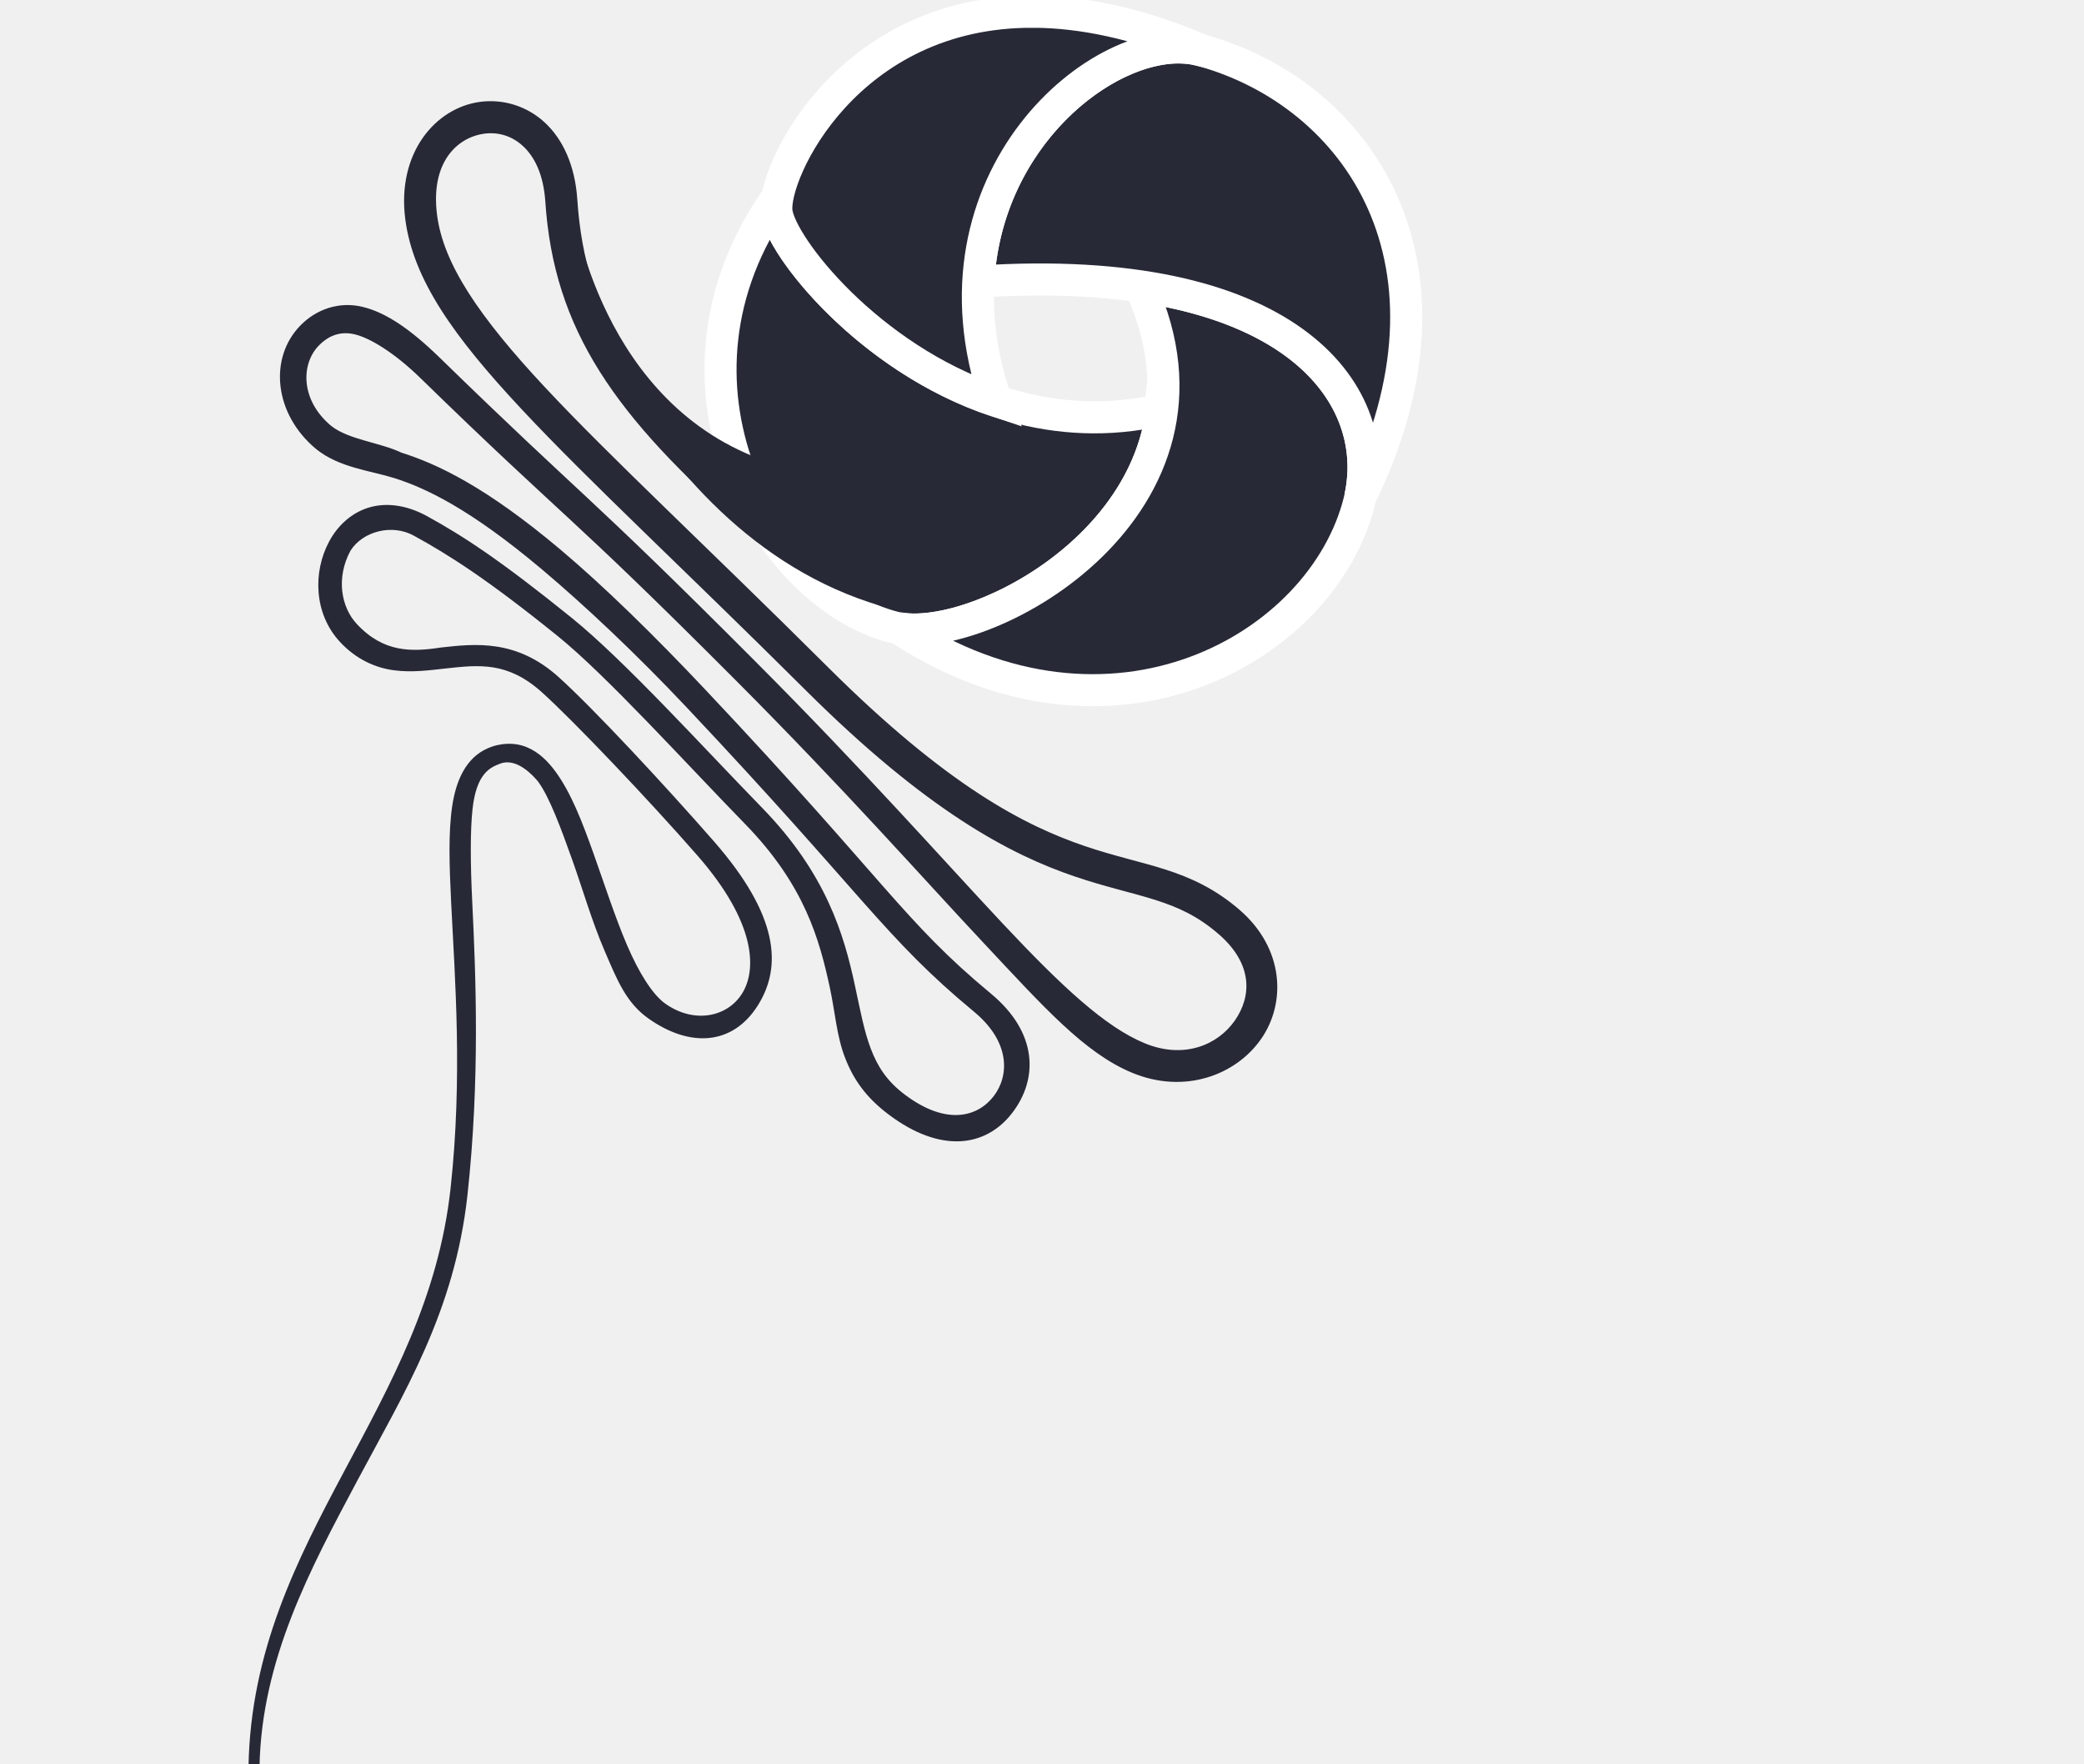
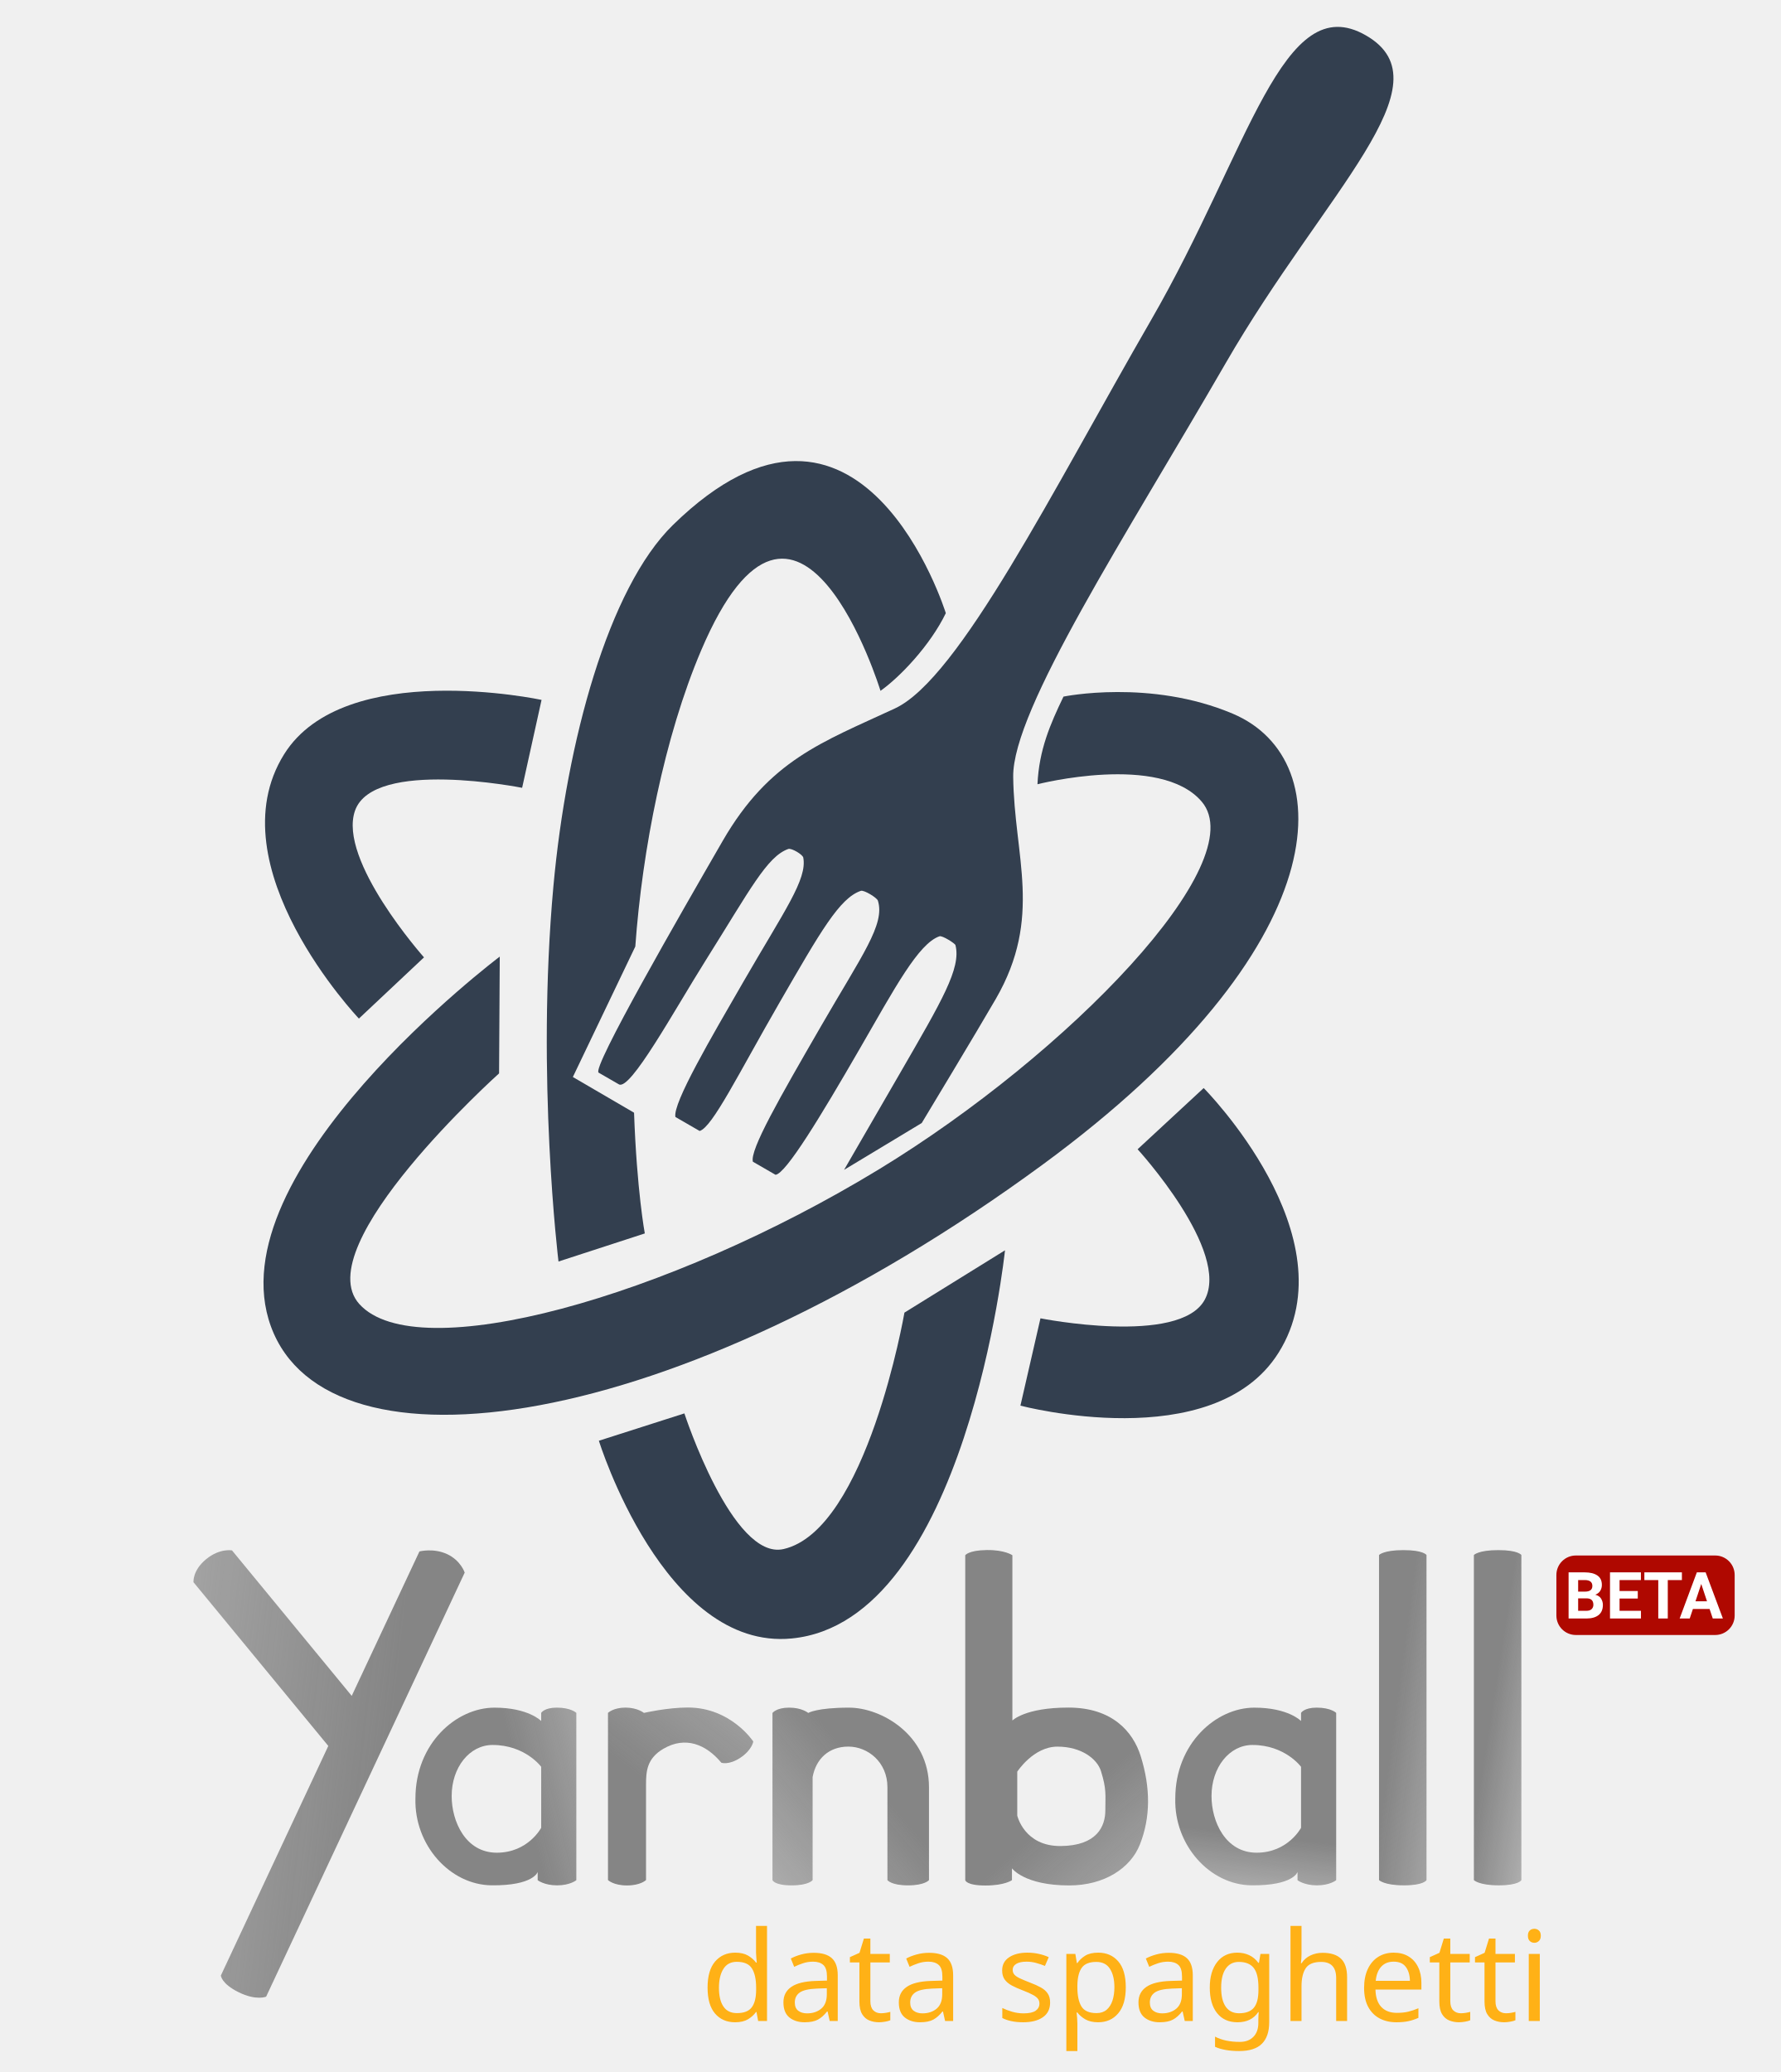
- <svg xmlns="http://www.w3.org/2000/svg" width="325" height="275" viewBox="0 0 325 275" id="svg2" version="1.1">
-   <defs id="defs4" />
-   <g id="layer2" style="display:none" transform="translate(0,-777.3621)">
-     <rect style="fill:#282937;fill-opacity:1;stroke:none;stroke-width:10;stroke-miterlimit:4;stroke-dasharray:none;stroke-opacity:1" id="rect4153" width="325.209" height="276.429" x="0.179" y="775.934" />
-   </g>
-   <g id="layer1" transform="translate(0,-777.3621)" style="display:inline">
-     <path style="display:inline;fill:#282937;fill-opacity:1;fill-rule:evenodd;stroke:#ffffff;stroke-width:5;stroke-linecap:butt;stroke-linejoin:miter;stroke-miterlimit:4;stroke-dasharray:none;stroke-opacity:1" d="m 121.263,808.073 c -20.523,28.926 -1.775,62.132 18.223,67.131 11.538,2.884 42.691,-12.634 41.934,-38.609 l -0.506,4.682 c -32.679,7.5 -58.927,-23.393 -59.82,-30.893 -0.07,-0.59 -0.005,-1.386 0.17,-2.311 z" id="path4233" />
-     <path style="display:inline;fill:#282937;fill-opacity:1;fill-rule:evenodd;stroke:#ffffff;stroke-width:5;stroke-linecap:butt;stroke-linejoin:miter;stroke-miterlimit:4;stroke-dasharray:none;stroke-opacity:1" d="m 176.487,821.821 1.391,0.348 c 15.466,33.92 -23.567,55.706 -37.713,53.158 33.158,21.792 66.116,3.053 71.82,-19.766 3.381,-13.524 -5.802,-29.822 -35.498,-33.74 z" id="path4218" />
-     <path style="display:inline;fill:#282937;fill-opacity:1;fill-rule:evenodd;stroke:#ffffff;stroke-width:5;stroke-linecap:butt;stroke-linejoin:miter;stroke-miterlimit:4;stroke-dasharray:none;stroke-opacity:1" d="m 184.401,784.76 c -12.267,-0.49 -30.593,14.027 -31.828,36.514 48.041,-3.152 63.147,17.076 59.559,33.6 17.821,-36.429 -0.301,-62.927 -24.789,-69.67 -0.929,-0.256 -1.914,-0.402 -2.941,-0.443 z" id="path4207" />
-     <path style="display:inline;fill:#282937;fill-opacity:1;fill-rule:evenodd;stroke:#ffffff;stroke-width:5;stroke-linecap:butt;stroke-linejoin:miter;stroke-miterlimit:4;stroke-dasharray:none;stroke-opacity:1" d="m 161.189,779.192 c -29.159,-0.152 -40.807,25.215 -40.096,31.191 0.642,5.394 14.402,22.89 34.236,29.498 -11.915,-34.639 16.699,-58.364 31.645,-54.756 l 0.012,-0.1 c -9.793,-4.099 -18.364,-5.795 -25.797,-5.834 z" id="path4238" />
-     <path style="color:#000000;clip-rule:nonzero;display:inline;overflow:visible;visibility:visible;opacity:1;isolation:auto;mix-blend-mode:normal;color-interpolation:sRGB;color-interpolation-filters:linearRGB;solid-color:#000000;solid-opacity:1;fill:#282937;fill-opacity:1;fill-rule:evenodd;stroke:none;stroke-width:5;stroke-linecap:butt;stroke-linejoin:miter;stroke-miterlimit:4;stroke-dasharray:none;stroke-dashoffset:0;stroke-opacity:1;color-rendering:auto;image-rendering:auto;shape-rendering:auto;text-rendering:auto;enable-background:accumulate" d="M 141.318,872.863 C 99.662,863.771 85.283,811.46 85.283,811.46 l 3.857,-2.908 c 0,0 3.565,29.876 28.256,39.939 19.662,8.014 23.922,24.371 23.922,24.371 z" id="path4296" />
-   </g>
-   <g id="layer4" style="display:none">
-     <path transform="translate(0,-777.3621)" style="display:inline;fill:none;fill-rule:evenodd;stroke:#ffffff;stroke-width:5;stroke-linecap:butt;stroke-linejoin:miter;stroke-miterlimit:4;stroke-dasharray:none;stroke-opacity:1" d="m 118.236,858.498 c -20.62,-17.966 -29.413,-30.576 -30.699,-49.861 -1.286,-19.285 -24.253,-16.017 -21.857,2.571 2.196,17.035 23.803,34.249 61.712,71.998 37.687,37.527 50.148,25.706 64.284,37.928 12.375,10.699 0.135,27.122 -14.142,21.214 -13.545,-5.605 -27.294,-25.773 -61.641,-60.212 -26.499,-26.57 -26.427,-25.142 -48.999,-47.141 -8.855,-8.631 -14.206,-9.239 -18.231,-5.161 -3.935,3.986 -3.473,10.883 2.206,15.609 6.233,5.187 12.237,-0.573 35.248,18.794 6.827,5.745 14.964,13.431 22.646,21.578 28.236,29.95 30.867,35.902 44.733,47.397 13.018,10.79 0.809,27.896 -13.89,16.852 C 126.965,940.562 136.435,924.955 117.052,905.067 107.752,895.526 95.487,882.034 87.52,875.602 76.457,866.671 70.925,863.08 65.38,860.033 c -11.118,-6.109 -16.982,8.768 -10.531,15.724 8.661,9.339 19.451,-2.965 31.314,7.684 5.131,4.606 16.853,16.954 24.491,25.693 19.252,22.028 2.597,34.499 -8.331,26.785 -10.928,-7.714 -13.031,-44.962 -25.285,-39.571 -9.313,4.098 -0.429,31.214 -4.286,66.57 -3.857,35.356 -30.856,55.215 -31.499,89.928" id="path4138" />
-   </g>
-   <g id="layer3" style="display:inline">
-     <path transform="translate(0,-777.3621)" style="color:#000000;font-style:normal;font-variant:normal;font-weight:normal;font-stretch:normal;font-size:medium;line-height:normal;font-family:sans-serif;text-indent:0;text-align:start;text-decoration:none;text-decoration-line:none;text-decoration-style:solid;text-decoration-color:#000000;letter-spacing:normal;word-spacing:normal;text-transform:none;direction:ltr;block-progression:tb;writing-mode:lr-tb;baseline-shift:baseline;text-anchor:start;white-space:normal;clip-rule:nonzero;display:inline;overflow:visible;visibility:visible;opacity:1;isolation:auto;mix-blend-mode:normal;color-interpolation:sRGB;color-interpolation-filters:linearRGB;solid-color:#000000;solid-opacity:1;fill:#282937;fill-opacity:1;fill-rule:evenodd;stroke:none;stroke-width:5;stroke-linecap:butt;stroke-linejoin:miter;stroke-miterlimit:4;stroke-dasharray:none;stroke-dashoffset:0;stroke-opacity:1;color-rendering:auto;image-rendering:auto;shape-rendering:auto;text-rendering:auto;enable-background:accumulate" d="m 77.549,793.184 c -0.883,-0.075 -1.768,-0.057 -2.643,0.057 -6.993,0.911 -13.035,7.97 -11.705,18.287 1.217,9.443 7.591,18.348 18.117,29.619 10.526,11.271 25.389,24.991 44.311,43.832 19.034,18.954 32.022,25.675 41.934,29.047 4.956,1.686 9.077,2.545 12.646,3.686 3.569,1.141 6.588,2.508 9.834,5.314 5.4,4.669 5.155,9.734 2.51,13.508 -2.645,3.773 -7.913,6.049 -14.062,3.504 -6.07,-2.512 -12.776,-8.696 -22.152,-18.693 -9.377,-9.997 -21.446,-23.7 -38.674,-40.975 -26.529,-26.601 -26.489,-25.202 -49.023,-47.166 -4.587,-4.471 -8.384,-7.081 -12.078,-7.984 -3.694,-0.904 -7.232,0.38 -9.678,2.857 -5.016,5.082 -4.16,13.839 2.387,19.287 3.6,2.926 8.418,3.368 12.178,4.541 4.846,1.531 11.728,4.709 23.059,14.244 6.735,5.668 14.823,13.302 22.437,21.379 28.176,29.886 30.884,35.942 44.957,47.607 5.713,4.736 5.486,10.01 3.061,13.166 -2.426,3.156 -7.266,4.712 -13.854,-0.238 -2.778,-2.087 -4.229,-4.343 -5.301,-7.139 -1.072,-2.795 -1.677,-6.147 -2.508,-9.992 -1.661,-7.691 -4.397,-17.286 -14.459,-27.609 -9.244,-9.484 -21.431,-22.948 -29.752,-29.666 -11.125,-8.981 -16.85,-12.707 -22.506,-15.814 -3.236,-1.778 -6.481,-2.161 -9.209,-1.287 -2.728,0.873 -4.783,2.889 -6.053,5.26 -2.54,4.742 -2.393,11.236 1.693,15.643 2.527,2.725 5.511,4.035 8.377,4.422 2.866,0.387 5.586,5e-5 8.186,-0.285 5.198,-0.57 9.619,-1.046 14.914,3.707 4.887,4.386 16.708,16.815 24.279,25.479 9.237,10.569 9.252,17.903 6.926,21.559 -2.326,3.655 -7.477,4.685 -11.934,1.539 -1.989,-1.404 -4.125,-4.808 -5.98,-9.139 -1.856,-4.33 -3.521,-9.504 -5.252,-14.359 -1.731,-4.856 -3.473,-9.38 -5.893,-12.684 -1.21,-1.652 -2.632,-3.053 -4.488,-3.82 -1.856,-0.768 -4.09,-0.707 -6.119,0.186 -3.393,1.493 -4.933,5.048 -5.523,9.084 -0.59,4.036 -0.445,8.999 -0.156,14.889 0.578,11.78 1.815,27.209 -0.084,44.613 -1.866,17.103 -9.348,30.547 -16.676,44.301 -7.328,13.753 -14.505,27.858 -14.838,45.853 l 1.715,0.092 c 0.31,-16.718 7.903,-30.847 15.199,-44.541 7.296,-13.693 15.243,-26.404 17.234,-44.657 1.958,-17.952 1.31,-34.138 0.739,-45.779 -0.286,-5.821 -0.317,-11.041 0.046,-14.362 0.61,-5.578 2.711,-6.518 4.358,-7.126 2.554,-0.943 5.108,1.882 5.886,2.834 1.762,2.406 3.588,7.356 5.28,12.103 1.692,4.747 3.055,9.554 5.05,14.208 1.995,4.655 3.397,8.167 6.873,10.621 6.472,4.568 13.093,4.166 17.013,-1.992 3.92,-6.159 3.206,-14.18 -6.809,-25.639 -7.704,-8.815 -18.886,-20.83 -24.261,-25.656 -6.568,-5.895 -12.968,-5.163 -18.296,-4.578 -4.587,0.705 -8.986,0.824 -13.172,-3.703 -2.365,-2.55 -3.267,-7.099 -0.951,-11.396 1.911,-3.022 6.479,-4.225 9.897,-2.33 5.433,2.985 11.404,6.757 22.405,15.638 7.613,6.146 19.894,19.731 29.249,29.329 9.321,9.564 11.605,18.095 13.215,25.555 0.805,3.73 1.034,7.428 2.348,10.853 1.314,3.424 3.295,6.241 6.839,8.904 8.111,6.094 15.145,5.062 19.244,-0.271 4.099,-5.333 3.973,-12.556 -3.331,-18.61 -13.66,-11.323 -16.276,-17.426 -44.573,-47.44 -7.747,-8.218 -15.683,-16.016 -22.601,-21.839 -11.681,-9.831 -19.243,-13.332 -24.71,-15.059 -3.442,-1.637 -8.251,-2.016 -10.991,-4.185 -4.811,-4.004 -4.752,-9.671 -1.899,-12.561 1.58,-1.601 3.425,-2.241 5.626,-1.703 2.201,0.538 5.949,2.673 10.217,6.833 22.608,22.036 22.63,20.514 49.099,47.054 17.119,17.165 29.097,30.766 38.568,40.863 9.471,10.098 15.843,17.304 23.319,20.398 8.128,3.363 16.12,0.382 20.07,-5.254 3.95,-5.636 3.639,-14.13 -3.336,-20.16 -3.822,-3.305 -7.661,-5.042 -11.582,-6.295 -3.921,-1.253 -7.921,-2.077 -12.559,-3.654 -9.274,-3.155 -21.361,-9.285 -40.014,-27.859 -18.988,-18.908 -33.882,-32.669 -44.186,-43.701 -10.303,-11.032 -15.834,-19.251 -16.812,-26.844 -1.066,-8.271 3.178,-12.141 7.391,-12.689 2.106,-0.274 4.241,0.309 5.998,1.928 1.757,1.618 3.206,4.352 3.494,8.676 1.331,19.968 10.76,33.464 31.551,51.58 l 3.285,-3.77 C 99.431,838.796 91.271,827.073 90.031,808.471 c -0.355,-5.319 -2.258,-9.41 -5.094,-12.021 -2.127,-1.959 -4.74,-3.039 -7.389,-3.266 z" id="path4343" />
+ <svg xmlns="http://www.w3.org/2000/svg" xmlns:xlink="http://www.w3.org/1999/xlink" width="550" height="640" viewBox="0 0 550 640" id="svg4785" version="1.1">
+   <defs id="defs4787">
+     <linearGradient xlink:href="#linearGradient5453" id="linearGradient5459" x1="695.281" y1="989.137" x2="688.972" y2="1043.78" gradientUnits="userSpaceOnUse" gradientTransform="matrix(0.8574037,0,0,0.8574037,-201.4121,131.8807)" />
+     <linearGradient id="linearGradient5453">
+       <stop style="stop-color:#858585;stop-opacity:1;" offset="0" id="stop5455" />
+       <stop style="stop-color:#858585;stop-opacity:0;" offset="1" id="stop5457" />
+     </linearGradient>
+     <linearGradient xlink:href="#linearGradient5453" id="linearGradient5419" x1="770.753" y1="942.433" x2="823.207" y2="950.586" gradientUnits="userSpaceOnUse" gradientTransform="matrix(0.8574037,0,0,0.8574037,-199.9707,131.8807)" />
+     <linearGradient xlink:href="#linearGradient5453" id="linearGradient5475" x1="735.605" y1="946.448" x2="804.23" y2="955.539" gradientUnits="userSpaceOnUse" gradientTransform="matrix(0.8574037,0,0,0.8574037,-199.9707,131.8807)" />
+     <linearGradient xlink:href="#linearGradient5453" id="linearGradient5427" x1="611.443" y1="984.848" x2="699.529" y2="1086.369" gradientUnits="userSpaceOnUse" gradientTransform="matrix(0.8574037,0,0,0.8574037,-201.4121,131.8807)" />
+     <linearGradient xlink:href="#linearGradient5453" id="linearGradient5443" x1="557.147" y1="978.361" x2="448.878" y2="1070.285" gradientUnits="userSpaceOnUse" gradientTransform="matrix(0.8574037,0,0,0.8574037,-201.4121,131.8807)" />
+     <linearGradient xlink:href="#linearGradient5453" id="linearGradient5467" x1="469.605" y1="970.271" x2="573.977" y2="834.406" gradientUnits="userSpaceOnUse" gradientTransform="matrix(0.8574037,0,0,0.8574037,-201.4121,131.8807)" />
+     <linearGradient xlink:href="#linearGradient5453" id="linearGradient5451" x1="378.54" y1="929.408" x2="98.386" y2="897.235" gradientUnits="userSpaceOnUse" gradientTransform="matrix(0.8574037,0,0,0.8574037,-201.4121,131.8807)" />
+     <linearGradient xlink:href="#linearGradient5453" id="linearGradient5435" x1="421.435" y1="966.235" x2="517.799" y2="941.991" gradientUnits="userSpaceOnUse" gradientTransform="matrix(0.8574037,0,0,0.8574037,-201.4121,131.8807)" />
+   </defs>
+   <g id="layer1" transform="translate(0,-412.3622)">
+     <path id="path4440" d="m 172.572,801.741 26.659,-8.674 c 0,0 -5.59,-42.781 -2.084,-91.596 2.143,-29.844 8.146,-61.864 19.508,-88.533 29.948,-70.292 54.621,13.505 54.621,13.505 l 26.335,-8.328 c 0,0 -31.73,-101.033 -89.692,-43.871 -15.2,14.99 -32.855,66.994 -36.919,111.56 -5.395,59.169 1.572,115.939 1.572,115.939 z" style="display:inline;fill:#333f4f;fill-opacity:0;fill-rule:evenodd;stroke:none;stroke-width:1px;stroke-linecap:butt;stroke-linejoin:miter;stroke-opacity:1" />
+     <path id="path4442" d="m 154.162,743.913 0.212,-36.076 c 0,0 -88.227,66.411 -70.67,114.279 17.557,47.868 124.451,33.562 238.323,-49.995 91.558,-67.183 92.207,-125.128 58.822,-139.289 -25.539,-10.833 -52.341,-5.302 -52.341,-5.302 -4.075,8.464 -7.551,16.417 -8.037,27.074 0,0 37.901,-9.732 50.741,5.376 15.938,18.753 -41.372,78.032 -99.638,113.518 -65.239,39.733 -142.791,61.31 -160.559,41.679 -16.255,-17.959 43.145,-71.264 43.145,-71.264 z" style="display:inline;fill:#333f4f;fill-opacity:1;fill-rule:evenodd;stroke:none;stroke-width:1px;stroke-linecap:butt;stroke-linejoin:miter;stroke-opacity:1" />
+     <path id="path4444" d="m 172.518,802.019 26.659,-8.674 c 0,0 -2.467,-13.238 -3.321,-37.291 l -18.902,-11.025 19.29,-40.308 c 2.143,-29.844 8.995,-64.835 20.357,-91.504 29.948,-70.292 55.382,12.528 55.382,12.528 5.941,-4.188 15.385,-14.059 20.175,-23.991 0,0 -26.062,-84.119 -84.292,-27.231 -19.95,19.49 -32.855,66.994 -36.919,111.56 -5.395,59.169 1.572,115.939 1.572,115.939 z" style="color:#000000;clip-rule:nonzero;display:inline;overflow:visible;visibility:visible;opacity:1;isolation:auto;mix-blend-mode:normal;color-interpolation:sRGB;color-interpolation-filters:linearRGB;solid-color:#000000;solid-opacity:1;fill:#333f4f;fill-opacity:1;fill-rule:evenodd;stroke:none;stroke-width:1px;stroke-linecap:butt;stroke-linejoin:miter;stroke-miterlimit:4;stroke-dasharray:none;stroke-dashoffset:0;stroke-opacity:1;color-rendering:auto;image-rendering:auto;shape-rendering:auto;text-rendering:auto;enable-background:accumulate" />
+     <path id="path4446" d="m 321.395,819.565 -6.19,26.973 c 0,0 59.569,15.76 79.718,-16.319 22.519,-35.852 -23.109,-81.781 -23.109,-81.781 l -20.408,18.907 c 0,0 28.88,31.572 20.708,46.518 -7.787,14.24 -50.719,5.702 -50.719,5.702 z" style="color:#000000;clip-rule:nonzero;display:inline;overflow:visible;visibility:visible;opacity:1;isolation:auto;mix-blend-mode:normal;color-interpolation:sRGB;color-interpolation-filters:linearRGB;solid-color:#000000;solid-opacity:1;fill:#333f4f;fill-opacity:1;fill-rule:evenodd;stroke:none;stroke-width:0.5;stroke-linecap:butt;stroke-linejoin:miter;stroke-miterlimit:4;stroke-dasharray:none;stroke-dashoffset:0;stroke-opacity:1;color-rendering:auto;image-rendering:auto;shape-rendering:auto;text-rendering:auto;enable-background:accumulate" />
+     <path id="path4448" d="m 310.44,798.557 -31.062,19.245 c 0,0 -11.602,67.198 -37.364,73.04 -15.765,3.575 -30.612,-41.91 -30.612,-41.91 l -26.41,8.447 c 0,0 20.102,64.921 59.573,61.073 53.87,-5.252 65.875,-119.895 65.875,-119.895 z" style="color:#000000;clip-rule:nonzero;display:inline;overflow:visible;visibility:visible;opacity:1;isolation:auto;mix-blend-mode:normal;color-interpolation:sRGB;color-interpolation-filters:linearRGB;solid-color:#000000;solid-opacity:1;fill:#333f4f;fill-opacity:1;fill-rule:evenodd;stroke:none;stroke-width:0.5;stroke-linecap:butt;stroke-linejoin:miter;stroke-miterlimit:4;stroke-dasharray:none;stroke-dashoffset:0;stroke-opacity:1;color-rendering:auto;image-rendering:auto;shape-rendering:auto;text-rendering:auto;enable-background:accumulate" />
+     <path id="path4450" d="m 167.286,628.543 -6.002,27.16 c 0,0 -45.917,-9.153 -51.62,7.053 -5.387,15.311 21.308,45.317 21.308,45.317 l -20.108,18.907 c 0,0 -44.7,-47.036 -23.109,-81.631 18.629,-29.848 79.53,-16.806 79.53,-16.806 z" style="color:#000000;clip-rule:nonzero;display:inline;overflow:visible;visibility:visible;opacity:1;isolation:auto;mix-blend-mode:normal;color-interpolation:sRGB;color-interpolation-filters:linearRGB;solid-color:#000000;solid-opacity:1;fill:#333f4f;fill-opacity:1;fill-rule:evenodd;stroke:none;stroke-width:1px;stroke-linecap:butt;stroke-linejoin:miter;stroke-miterlimit:4;stroke-dasharray:none;stroke-dashoffset:0;stroke-opacity:1;color-rendering:auto;image-rendering:auto;shape-rendering:auto;text-rendering:auto;enable-background:accumulate" />
+     <path id="path4436" d="m 421.966,423.318 c -25.762,-14.874 -36.055,35.343 -66.402,87.905 -30.347,52.562 -59.258,110.718 -79.128,119.963 -22.402,10.423 -38.739,15.865 -53.227,40.958 -13.114,22.713 -40.516,70.255 -38.293,71.539 l 6.258,3.613 c 3.544,2.046 17.13,-22.904 26.82,-38.31 13.611,-21.641 18.923,-32.091 25.517,-34.396 0.97,-0.339 4.44,1.713 4.618,2.667 1.26,6.717 -5.767,16.3 -18.54,38.424 -9.779,16.938 -21.855,37.49 -20.957,41.695 l 7.485,4.322 c 3.955,-1.156 12.014,-17.734 24.626,-39.577 12.773,-22.124 18.623,-32.386 25.172,-34.595 0.966,-0.326 4.976,2.114 5.266,3.04 2.282,7.307 -4.896,16.803 -17.669,38.927 -12.653,21.916 -21.978,38.115 -20.943,41.703 l 6.985,4.033 c 3.182,-0.278 14.012,-18.137 25.949,-38.813 10.89,-18.863 18.193,-32.635 24.716,-34.858 0.842,-0.287 4.782,2.195 4.921,2.744 1.811,7.133 -4.266,17.264 -17.039,39.388 -7.465,12.929 -17.372,30.019 -17.372,30.019 l 23.991,-14.467 c 0,0 17.278,-28.633 22.896,-38.364 14.574,-25.243 5.645,-43.912 5.356,-68.596 -0.243,-20.786 34.929,-74.56 65.639,-127.751 30.709,-53.19 69.119,-86.337 43.356,-101.211 z" style="color:#000000;clip-rule:nonzero;display:inline;overflow:visible;visibility:visible;opacity:1;isolation:auto;mix-blend-mode:normal;color-interpolation:sRGB;color-interpolation-filters:linearRGB;solid-color:#000000;solid-opacity:1;fill:#333f4f;fill-opacity:1;fill-rule:evenodd;stroke:none;stroke-width:1px;stroke-linecap:butt;stroke-linejoin:miter;stroke-miterlimit:4;stroke-dasharray:none;stroke-dashoffset:0;stroke-opacity:1;color-rendering:auto;image-rendering:auto;shape-rendering:auto;text-rendering:auto;enable-background:accumulate" />
+     <path id="path5254" d="m 172.008,939.815 c -3.898,0 -4.837,1.616 -4.837,1.616 l 0,2.515 c 0,0 -3.914,-4.124 -14.426,-4.124 -11.851,0 -24.42,11.11 -24.42,28.046 -0.385,14.338 10.604,26.721 23.578,26.834 12.974,0.112 14.183,-4.128 14.183,-4.128 l 0,2.546 c 0,0 2.013,1.592 6.005,1.592 3.992,0 5.934,-1.592 5.934,-1.592 l 0,-51.688 c 0,0 -1.618,-1.616 -6.017,-1.616 z m -4.835,18.279 0,18.845 c 0,0 -4.049,7.687 -13.711,7.687 -9.662,0 -13.965,-9.684 -13.942,-17.533 0,-8.787 5.486,-15.744 12.64,-15.744 10.079,0 15.014,6.745 15.014,6.745 z" style="color:#000000;font-style:normal;font-variant:normal;font-weight:normal;font-stretch:normal;font-size:medium;line-height:normal;font-family:sans-serif;text-indent:0;text-align:start;text-decoration:none;text-decoration-line:none;text-decoration-style:solid;text-decoration-color:#000000;letter-spacing:normal;word-spacing:normal;text-transform:none;direction:ltr;block-progression:tb;writing-mode:lr-tb;baseline-shift:baseline;text-anchor:start;white-space:normal;clip-rule:nonzero;display:inline;overflow:visible;visibility:visible;opacity:1;isolation:auto;mix-blend-mode:normal;color-interpolation:sRGB;color-interpolation-filters:linearRGB;solid-color:#000000;solid-opacity:1;fill:url(#linearGradient5435);fill-opacity:1;fill-rule:evenodd;stroke:none;stroke-width:18;stroke-linecap:round;stroke-linejoin:miter;stroke-miterlimit:4;stroke-dasharray:none;stroke-dashoffset:0;stroke-opacity:1;color-rendering:auto;image-rendering:auto;shape-rendering:auto;text-rendering:auto;enable-background:accumulate" />
+     <path id="path5256" d="m 63.639,893.996 c -4.226,3.494 -3.869,7.088 -3.869,7.088 l 41.64,50.564 -33.186,70.912 c 0,0 0.105,2.5 5.502,5.169 5.397,2.668 8.476,1.373 8.476,1.373 L 143.542,898.111 c 0,0 -1.163,-3.698 -5.375,-5.687 -4.212,-1.989 -8.603,-0.854 -8.603,-0.854 l -20.916,44.612 -36.983,-44.933 c 0,0 -3.8,-0.746 -8.026,2.747 z" style="color:#000000;font-style:normal;font-variant:normal;font-weight:normal;font-stretch:normal;font-size:medium;line-height:normal;font-family:sans-serif;text-indent:0;text-align:start;text-decoration:none;text-decoration-line:none;text-decoration-style:solid;text-decoration-color:#000000;letter-spacing:normal;word-spacing:normal;text-transform:none;direction:ltr;block-progression:tb;writing-mode:lr-tb;baseline-shift:baseline;text-anchor:start;white-space:normal;clip-rule:nonzero;display:inline;overflow:visible;visibility:visible;opacity:1;isolation:auto;mix-blend-mode:normal;color-interpolation:sRGB;color-interpolation-filters:linearRGB;solid-color:#000000;solid-opacity:1;fill:url(#linearGradient5451);fill-opacity:1;fill-rule:evenodd;stroke:none;stroke-width:18;stroke-linecap:round;stroke-linejoin:miter;stroke-miterlimit:4;stroke-dasharray:none;stroke-dashoffset:0;stroke-opacity:1;color-rendering:auto;image-rendering:auto;shape-rendering:auto;text-rendering:auto;enable-background:accumulate" />
+     <path id="path5258" d="m 193.199,939.805 c -3.732,0 -5.395,1.631 -5.395,1.631 l 0,51.641 c 0,0 1.665,1.664 5.876,1.664 4.211,0 5.876,-1.664 5.876,-1.664 0,0 0,-19.448 0,-29.386 0,-4.139 0.213,-8.168 5.394,-11.184 6.744,-3.925 13.103,-1.399 17.874,4.327 0,0 2.32,0.829 5.905,-1.562 3.586,-2.39 3.958,-4.996 3.958,-4.996 0,0 -6.877,-10.497 -20.191,-10.497 -6.353,0 -13.589,1.665 -13.589,1.665 0,0 -1.977,-1.639 -5.71,-1.639 z" style="color:#000000;font-style:normal;font-variant:normal;font-weight:normal;font-stretch:normal;font-size:medium;line-height:normal;font-family:sans-serif;text-indent:0;text-align:start;text-decoration:none;text-decoration-line:none;text-decoration-style:solid;text-decoration-color:#000000;letter-spacing:normal;word-spacing:normal;text-transform:none;direction:ltr;block-progression:tb;writing-mode:lr-tb;baseline-shift:baseline;text-anchor:start;white-space:normal;clip-rule:nonzero;display:inline;overflow:visible;visibility:visible;opacity:1;isolation:auto;mix-blend-mode:normal;color-interpolation:sRGB;color-interpolation-filters:linearRGB;solid-color:#000000;solid-opacity:1;fill:url(#linearGradient5467);fill-opacity:1;fill-rule:evenodd;stroke:none;stroke-width:18;stroke-linecap:round;stroke-linejoin:miter;stroke-miterlimit:4;stroke-dasharray:none;stroke-dashoffset:0;stroke-opacity:1;color-rendering:auto;image-rendering:auto;shape-rendering:auto;text-rendering:auto;enable-background:accumulate" />
+     <path id="path5260" d="m 243.764,939.816 c -3.978,0 -5.151,1.652 -5.151,1.652 l 0,51.621 c 0,0 0.535,1.628 5.914,1.628 5.379,0 6.488,-1.628 6.488,-1.628 l 0,-31.822 c 1.015,-5.59 4.983,-9.416 11.037,-9.416 6.054,0 12.071,4.834 12.071,12.534 l 0,28.709 c 0,0 1.152,1.623 6.357,1.623 5.204,0 6.478,-1.623 6.478,-1.623 l 0,-28.709 c 0,-16.118 -14.661,-24.564 -24.698,-24.564 -10.037,0 -12.594,1.641 -12.594,1.641 0,0 -1.924,-1.646 -5.902,-1.646 z" style="color:#000000;font-style:normal;font-variant:normal;font-weight:normal;font-stretch:normal;font-size:medium;line-height:normal;font-family:sans-serif;text-indent:0;text-align:start;text-decoration:none;text-decoration-line:none;text-decoration-style:solid;text-decoration-color:#000000;letter-spacing:normal;word-spacing:normal;text-transform:none;direction:ltr;block-progression:tb;writing-mode:lr-tb;baseline-shift:baseline;text-anchor:start;white-space:normal;clip-rule:nonzero;display:inline;overflow:visible;visibility:visible;opacity:1;isolation:auto;mix-blend-mode:normal;color-interpolation:sRGB;color-interpolation-filters:linearRGB;solid-color:#000000;solid-opacity:1;fill:url(#linearGradient5443);fill-opacity:1;fill-rule:evenodd;stroke:none;stroke-width:18;stroke-linecap:round;stroke-linejoin:miter;stroke-miterlimit:4;stroke-dasharray:none;stroke-dashoffset:0;stroke-opacity:1;color-rendering:auto;image-rendering:auto;shape-rendering:auto;text-rendering:auto;enable-background:accumulate" />
+     <path id="path5262" d="m 304.757,891.142 c -5.624,0.085 -6.599,1.605 -6.599,1.605 l 0,100.348 c 0,0 0.223,1.662 6.255,1.662 6.032,0 8.181,-1.658 8.181,-1.658 l 0,-3.639 c 0,0 3.799,5.275 17.672,5.275 10.893,0 18.956,-5.35 21.831,-12.616 3.318,-8.385 3.339,-17.498 0.264,-27.319 -2.392,-7.636 -8.864,-15.002 -22.323,-15.002 -13.459,0 -17.314,4.004 -17.314,4.004 l 0,-51.056 c 0,0 -2.343,-1.691 -7.968,-1.605 z m 35.326,68.273 c 1.772,5.659 1.35,7.363 1.35,12.148 0,4.852 -2.547,10.921 -13.801,11.003 -11.254,0.082 -13.404,-9.396 -13.404,-9.396 l 0,-13.574 c 0,0 4.984,-7.735 12.416,-7.735 7.432,0 12.276,3.826 13.438,7.554 z" style="color:#000000;font-style:normal;font-variant:normal;font-weight:normal;font-stretch:normal;font-size:medium;line-height:normal;font-family:sans-serif;text-indent:0;text-align:start;text-decoration:none;text-decoration-line:none;text-decoration-style:solid;text-decoration-color:#000000;letter-spacing:normal;word-spacing:normal;text-transform:none;direction:ltr;block-progression:tb;writing-mode:lr-tb;baseline-shift:baseline;text-anchor:start;white-space:normal;clip-rule:nonzero;display:inline;overflow:visible;visibility:visible;opacity:1;isolation:auto;mix-blend-mode:normal;color-interpolation:sRGB;color-interpolation-filters:linearRGB;solid-color:#000000;solid-opacity:1;fill:url(#linearGradient5427);fill-opacity:1;fill-rule:evenodd;stroke:none;stroke-width:18;stroke-linecap:round;stroke-linejoin:miter;stroke-miterlimit:4;stroke-dasharray:none;stroke-dashoffset:0;stroke-opacity:1;color-rendering:auto;image-rendering:auto;shape-rendering:auto;text-rendering:auto;enable-background:accumulate" />
+     <path id="path5266" d="m 433.522,891.161 c -6.186,0 -7.545,1.51 -7.545,1.51 l 0,100.424 c 0,0 1.571,1.615 7.717,1.615 6.145,0 6.951,-1.615 6.951,-1.615 l 0,-100.424 c 0,0 -0.937,-1.51 -7.122,-1.51 z" style="color:#000000;font-style:normal;font-variant:normal;font-weight:normal;font-stretch:normal;font-size:medium;line-height:normal;font-family:sans-serif;text-indent:0;text-align:start;text-decoration:none;text-decoration-line:none;text-decoration-style:solid;text-decoration-color:#000000;letter-spacing:normal;word-spacing:normal;text-transform:none;direction:ltr;block-progression:tb;writing-mode:lr-tb;baseline-shift:baseline;text-anchor:start;white-space:normal;clip-rule:nonzero;display:inline;overflow:visible;visibility:visible;opacity:1;isolation:auto;mix-blend-mode:normal;color-interpolation:sRGB;color-interpolation-filters:linearRGB;solid-color:#000000;solid-opacity:1;fill:url(#linearGradient5475);fill-opacity:1;fill-rule:evenodd;stroke:none;stroke-width:18;stroke-linecap:round;stroke-linejoin:miter;stroke-miterlimit:4;stroke-dasharray:none;stroke-dashoffset:0;stroke-opacity:1;color-rendering:auto;image-rendering:auto;shape-rendering:auto;text-rendering:auto;enable-background:accumulate" />
+     <path style="color:#000000;font-style:normal;font-variant:normal;font-weight:normal;font-stretch:normal;font-size:medium;line-height:normal;font-family:sans-serif;text-indent:0;text-align:start;text-decoration:none;text-decoration-line:none;text-decoration-style:solid;text-decoration-color:#000000;letter-spacing:normal;word-spacing:normal;text-transform:none;direction:ltr;block-progression:tb;writing-mode:lr-tb;baseline-shift:baseline;text-anchor:start;white-space:normal;clip-rule:nonzero;display:inline;overflow:visible;visibility:visible;opacity:1;isolation:auto;mix-blend-mode:normal;color-interpolation:sRGB;color-interpolation-filters:linearRGB;solid-color:#000000;solid-opacity:1;fill:url(#linearGradient5419);fill-opacity:1;fill-rule:evenodd;stroke:none;stroke-width:18;stroke-linecap:round;stroke-linejoin:miter;stroke-miterlimit:4;stroke-dasharray:none;stroke-dashoffset:0;stroke-opacity:1;color-rendering:auto;image-rendering:auto;shape-rendering:auto;text-rendering:auto;enable-background:accumulate" d="m 462.822,891.161 c -6.186,0 -7.545,1.51 -7.545,1.51 l 0,100.424 c 0,0 1.571,1.615 7.717,1.615 6.145,0 6.951,-1.615 6.951,-1.615 l 0,-100.424 c 0,0 -0.937,-1.51 -7.122,-1.51 z" id="path5278" />
+     <path style="color:#000000;font-style:normal;font-variant:normal;font-weight:normal;font-stretch:normal;font-size:medium;line-height:normal;font-family:sans-serif;text-indent:0;text-align:start;text-decoration:none;text-decoration-line:none;text-decoration-style:solid;text-decoration-color:#000000;letter-spacing:normal;word-spacing:normal;text-transform:none;direction:ltr;block-progression:tb;writing-mode:lr-tb;baseline-shift:baseline;text-anchor:start;white-space:normal;clip-rule:nonzero;display:inline;overflow:visible;visibility:visible;opacity:1;isolation:auto;mix-blend-mode:normal;color-interpolation:sRGB;color-interpolation-filters:linearRGB;solid-color:#000000;solid-opacity:1;fill:url(#linearGradient5459);fill-opacity:1;fill-rule:evenodd;stroke:none;stroke-width:18;stroke-linecap:round;stroke-linejoin:miter;stroke-miterlimit:4;stroke-dasharray:none;stroke-dashoffset:0;stroke-opacity:1;color-rendering:auto;image-rendering:auto;shape-rendering:auto;text-rendering:auto;enable-background:accumulate" d="m 406.724,939.815 c -3.898,0 -4.837,1.616 -4.837,1.616 l 0,2.515 c 0,0 -3.914,-4.124 -14.426,-4.124 -11.851,0 -24.42,11.11 -24.42,28.046 -0.385,14.338 10.604,26.721 23.578,26.834 12.974,0.112 14.183,-4.128 14.183,-4.128 l 0,2.546 c 0,0 2.013,1.592 6.005,1.592 3.992,0 5.934,-1.592 5.934,-1.592 l 0,-51.688 c 0,0 -1.618,-1.616 -6.017,-1.616 z m -4.836,18.279 0,18.845 c 0,0 -4.049,7.687 -13.711,7.687 -9.662,0 -13.965,-9.684 -13.942,-17.533 0,-8.787 5.486,-15.744 12.64,-15.744 10.079,0 15.013,6.745 15.013,6.745 z" id="path5288" />
+     <text xml:space="preserve" style="font-style:normal;font-variant:normal;font-weight:normal;font-stretch:normal;font-size:38.657px;line-height:125%;font-family:Ubuntu;-inkscape-font-specification:Ubuntu;letter-spacing:0px;word-spacing:0px;display:inline;fill:#ffb116;fill-opacity:1;stroke:none;stroke-width:1px;stroke-linecap:butt;stroke-linejoin:miter;stroke-opacity:1" x="216.44" y="1036.61" id="text4457">
+       <tspan id="tspan4459" x="216.44" y="1036.61">data spaghetti</tspan>
+     </text>
+     <rect style="color:#000000;clip-rule:nonzero;display:inline;overflow:visible;visibility:visible;opacity:1;isolation:auto;mix-blend-mode:normal;color-interpolation:sRGB;color-interpolation-filters:linearRGB;solid-color:#000000;solid-opacity:1;fill:#af0800;fill-opacity:1;fill-rule:evenodd;stroke:none;stroke-width:5;stroke-linecap:butt;stroke-linejoin:miter;stroke-miterlimit:4;stroke-dasharray:none;stroke-dashoffset:0;stroke-opacity:1;color-rendering:auto;image-rendering:auto;shape-rendering:auto;text-rendering:auto;enable-background:accumulate" id="rect4804-1" width="55.07" height="24.556" x="480.762" y="892.824" ry="6.014" />
+     <text xml:space="preserve" style="font-style:normal;font-variant:normal;font-weight:700;font-stretch:normal;font-size:20.046px;line-height:125%;font-family:Roboto;-inkscape-font-specification:'Roboto Bold';letter-spacing:0px;word-spacing:0px;display:inline;fill:#ffffff;fill-opacity:1;stroke:none;stroke-width:1px;stroke-linecap:butt;stroke-linejoin:miter;stroke-opacity:1;" x="483.267" y="912.285" id="text4806-3">
+       <tspan id="tspan4808-4" x="483.267" y="912.285">BETA</tspan>
+     </text>
  </g>
</svg>
